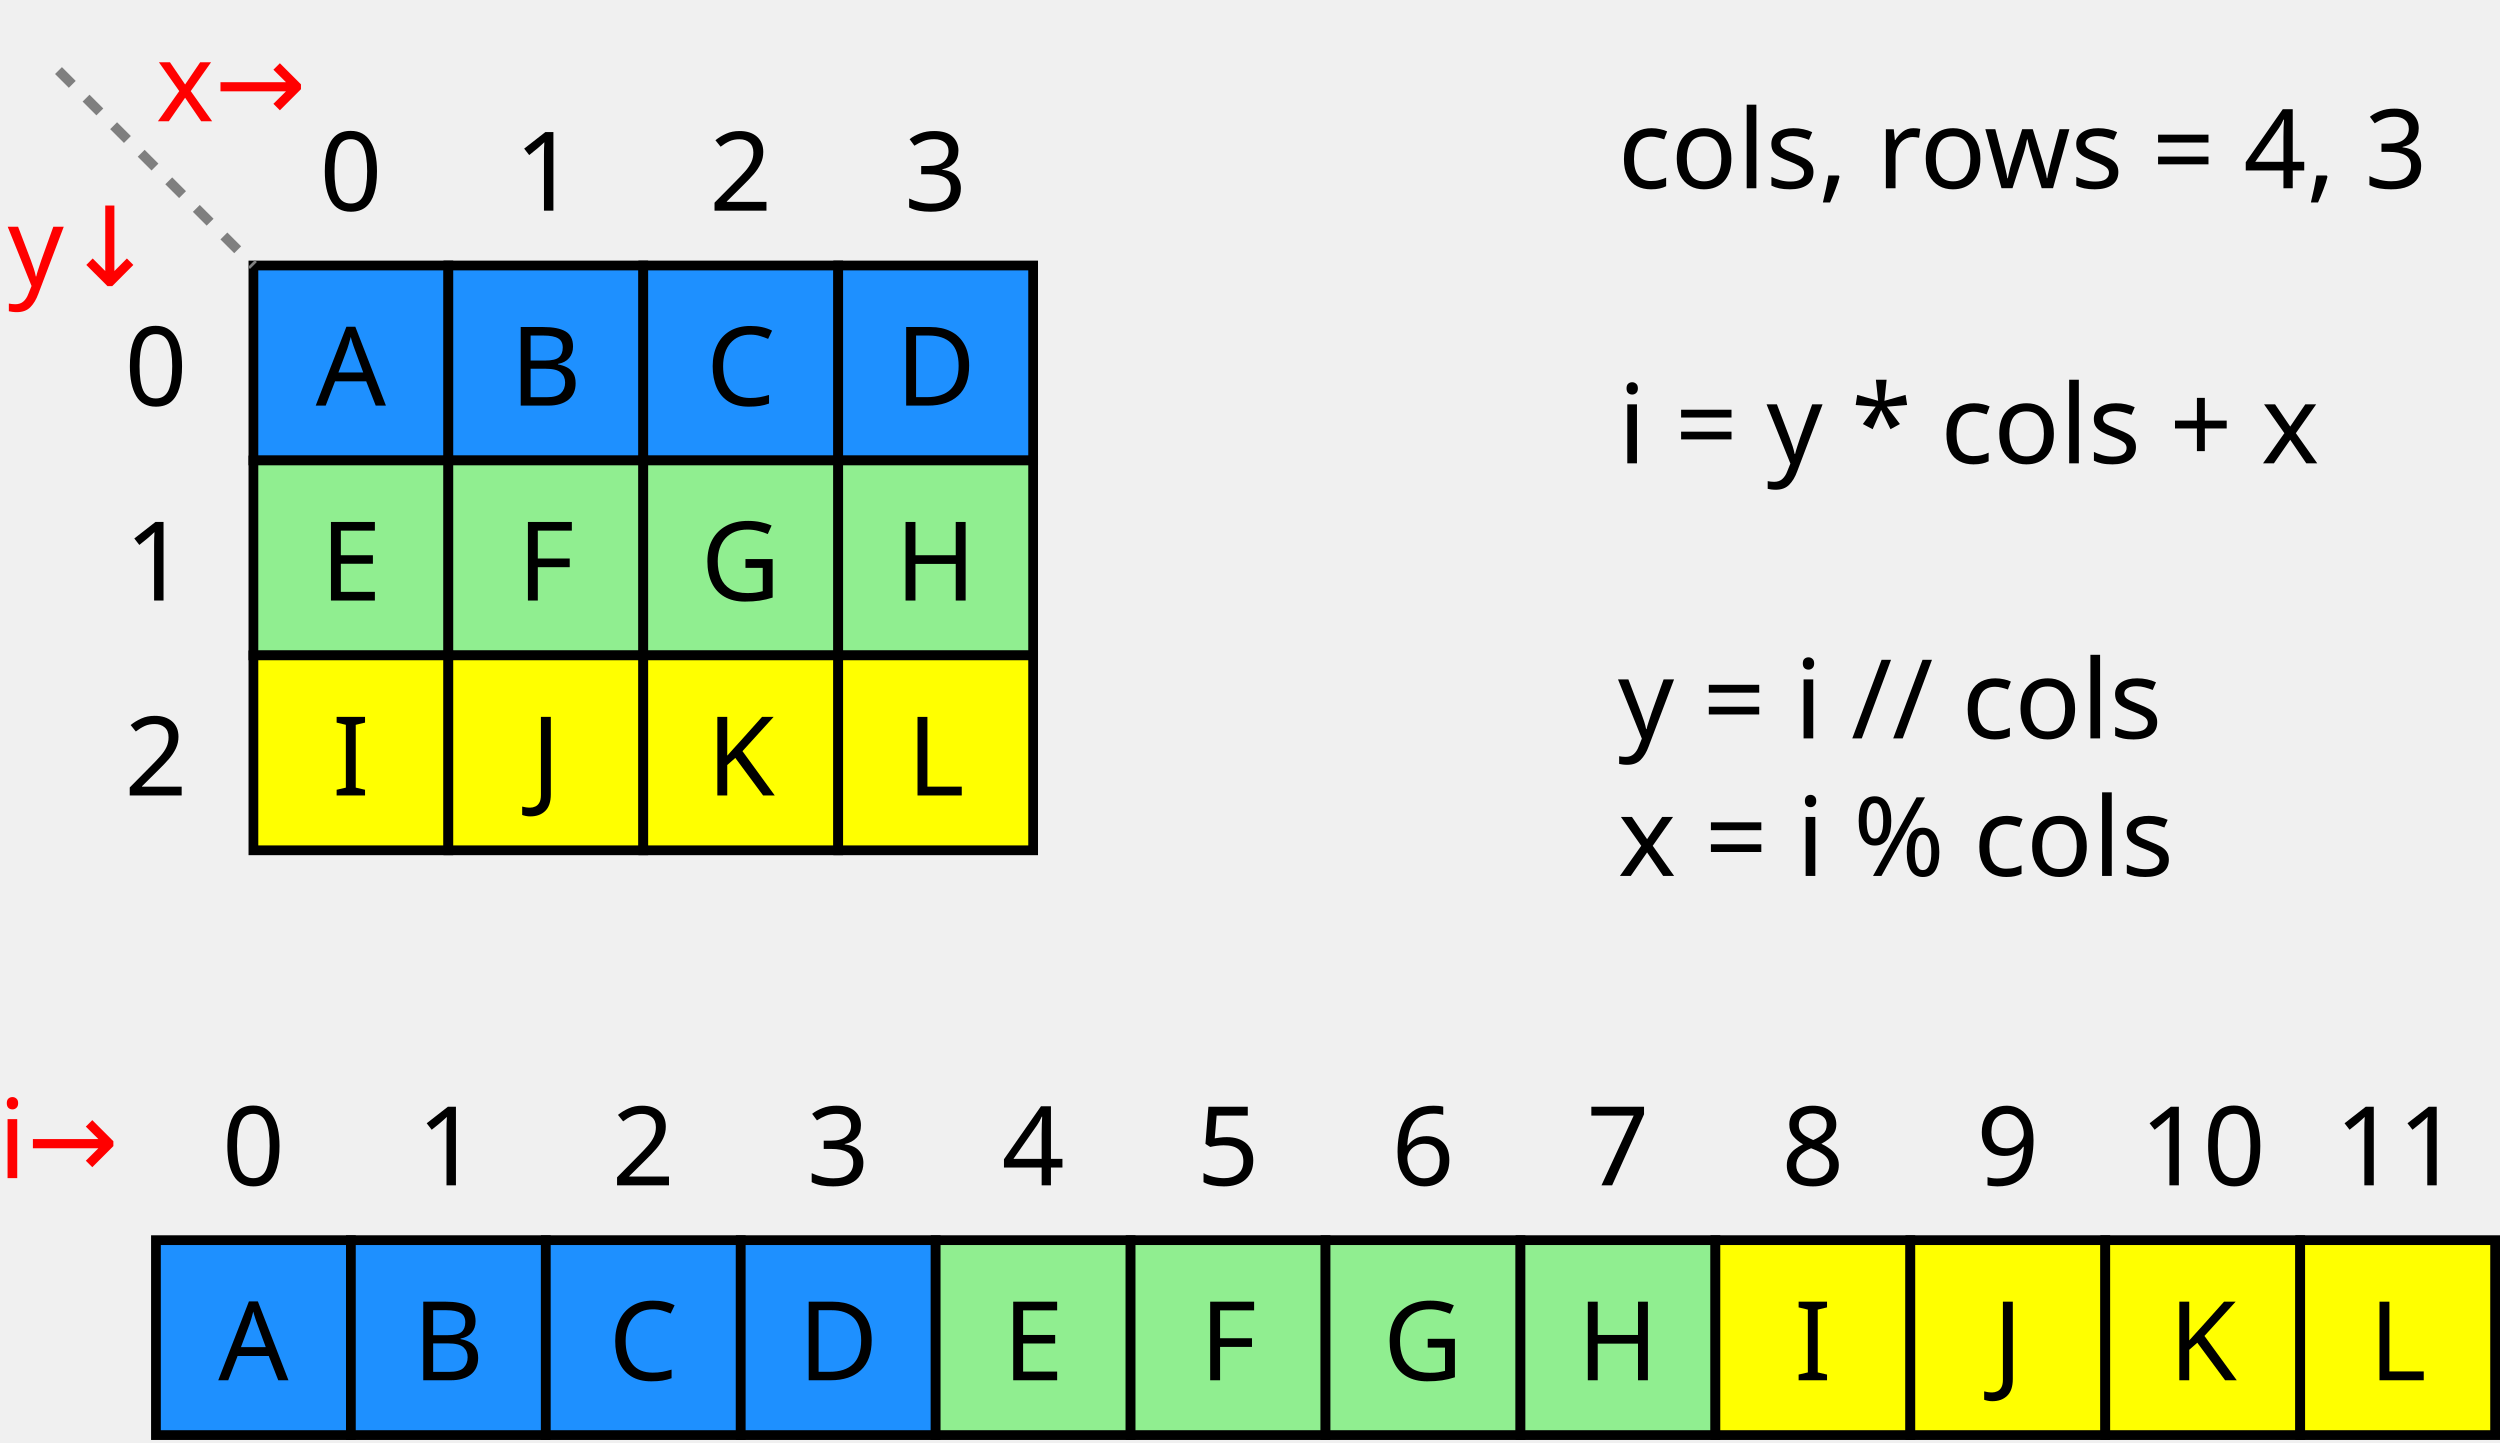
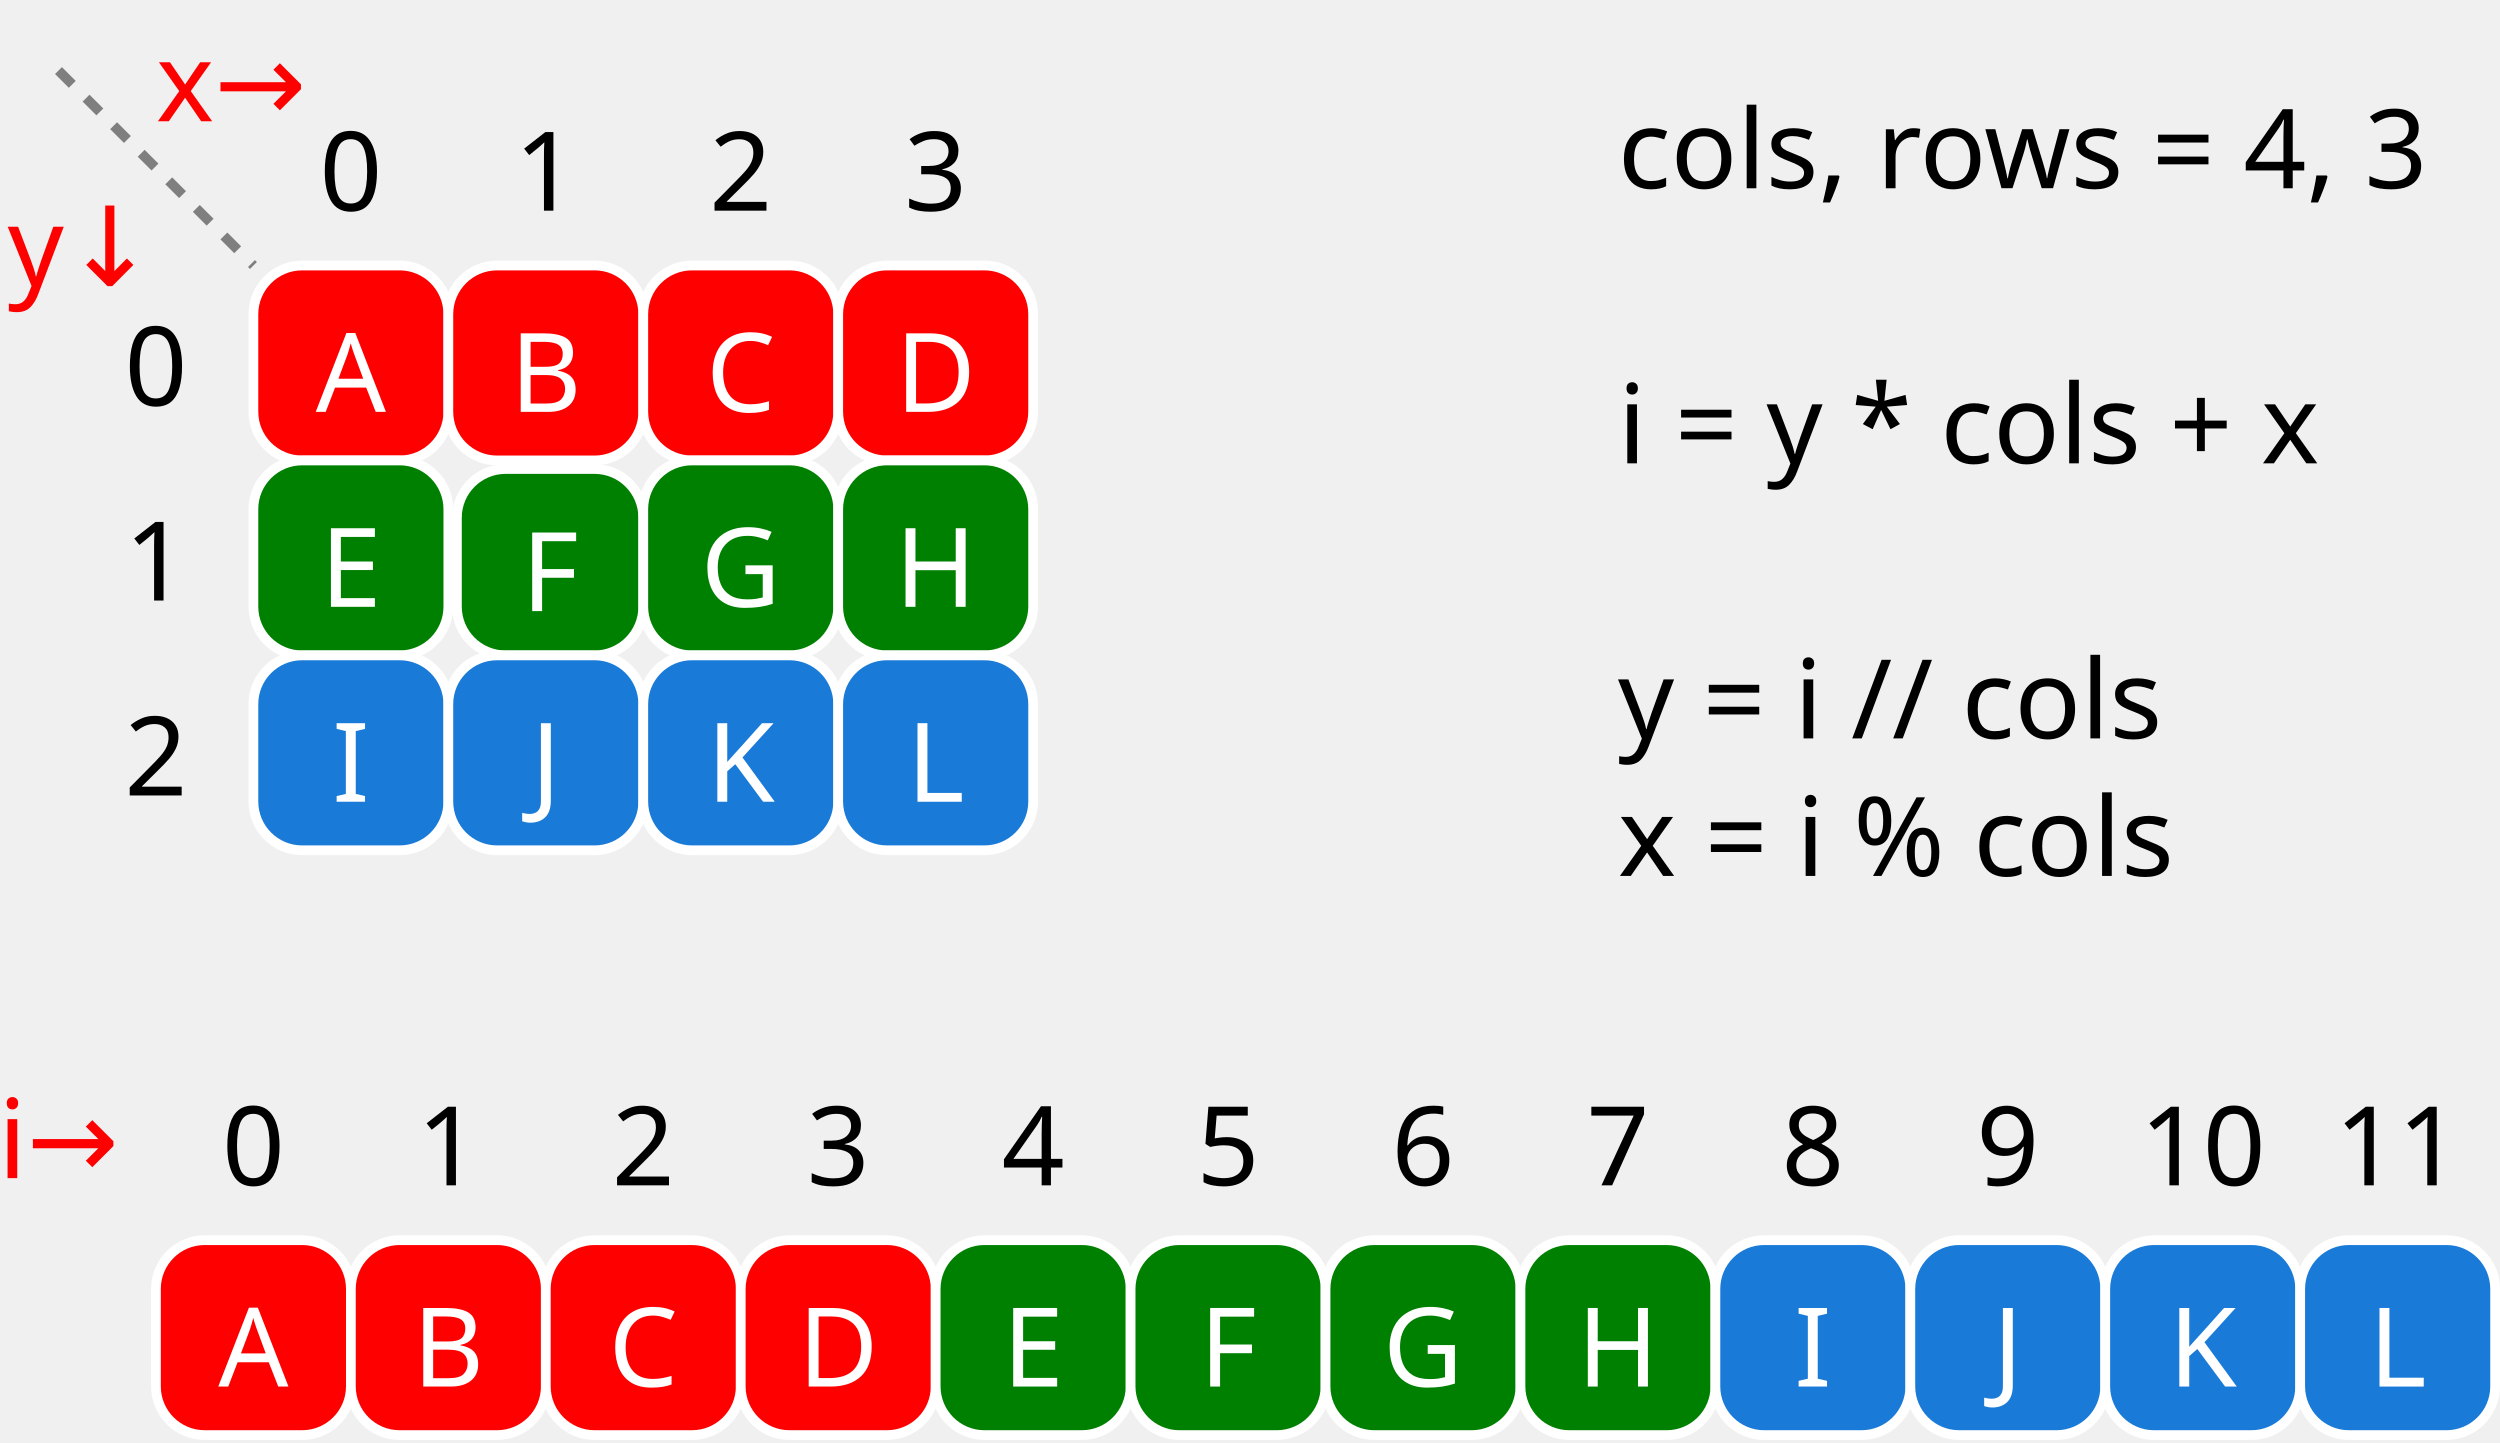
<svg xmlns="http://www.w3.org/2000/svg" width="26cm" height="15cm" viewBox="128 166 513 295">
-   <defs />
+   <g id="Background" />
+   <g id="Background" />
+   <g id="Background" />
  <g id="Background" />
  <g id="Background">
-     <rect style="fill: #1e90ff; fill-opacity: 1; stroke-opacity: 1; stroke-width: 2; stroke: #000000" x="180" y="220" width="40" height="40" rx="0" ry="0" />
-     <rect style="fill: #1e90ff; fill-opacity: 1; stroke-opacity: 1; stroke-width: 2; stroke: #000000" x="220" y="220" width="40" height="40" rx="0" ry="0" />
-     <rect style="fill: #1e90ff; fill-opacity: 1; stroke-opacity: 1; stroke-width: 2; stroke: #000000" x="260" y="220" width="40" height="40" rx="0" ry="0" />
-     <rect style="fill: #1e90ff; fill-opacity: 1; stroke-opacity: 1; stroke-width: 2; stroke: #000000" x="300" y="220" width="40" height="40" rx="0" ry="0" />
-     <text font-size="22.578" style="fill: #000000; fill-opacity: 1; stroke: none;text-anchor:middle;font-family:sans-serif;font-style:normal;font-weight:normal" x="200" y="248.75">
-       <tspan x="200" y="248.75">A</tspan>
-     </text>
-     <text font-size="22.578" style="fill: #000000; fill-opacity: 1; stroke: none;text-anchor:middle;font-family:sans-serif;font-style:normal;font-weight:normal" x="240" y="248.75">
-       <tspan x="240" y="248.75">B</tspan>
-     </text>
-     <text font-size="22.578" style="fill: #000000; fill-opacity: 1; stroke: none;text-anchor:middle;font-family:sans-serif;font-style:normal;font-weight:normal" x="280" y="248.75">
-       <tspan x="280" y="248.75">C</tspan>
-     </text>
-     <text font-size="22.578" style="fill: #000000; fill-opacity: 1; stroke: none;text-anchor:middle;font-family:sans-serif;font-style:normal;font-weight:normal" x="320" y="248.75">
-       <tspan x="320" y="248.75">D</tspan>
-     </text>
-     <rect style="fill: #90ee90; fill-opacity: 1; stroke-opacity: 1; stroke-width: 2; stroke: #000000" x="180" y="260" width="40" height="40" rx="0" ry="0" />
-     <rect style="fill: #90ee90; fill-opacity: 1; stroke-opacity: 1; stroke-width: 2; stroke: #000000" x="220" y="260" width="40" height="40" rx="0" ry="0" />
-     <rect style="fill: #90ee90; fill-opacity: 1; stroke-opacity: 1; stroke-width: 2; stroke: #000000" x="260" y="260" width="40" height="40" rx="0" ry="0" />
-     <rect style="fill: #90ee90; fill-opacity: 1; stroke-opacity: 1; stroke-width: 2; stroke: #000000" x="300" y="260" width="40" height="40" rx="0" ry="0" />
-     <text font-size="22.578" style="fill: #000000; fill-opacity: 1; stroke: none;text-anchor:middle;font-family:sans-serif;font-style:normal;font-weight:normal" x="200" y="288.75">
-       <tspan x="200" y="288.75">E</tspan>
-     </text>
-     <text font-size="22.578" style="fill: #000000; fill-opacity: 1; stroke: none;text-anchor:middle;font-family:sans-serif;font-style:normal;font-weight:normal" x="240" y="288.75">
-       <tspan x="240" y="288.75">F</tspan>
-     </text>
-     <text font-size="22.578" style="fill: #000000; fill-opacity: 1; stroke: none;text-anchor:middle;font-family:sans-serif;font-style:normal;font-weight:normal" x="280" y="288.75">
-       <tspan x="280" y="288.75">G</tspan>
-     </text>
-     <text font-size="22.578" style="fill: #000000; fill-opacity: 1; stroke: none;text-anchor:middle;font-family:sans-serif;font-style:normal;font-weight:normal" x="320" y="288.75">
-       <tspan x="320" y="288.75">H</tspan>
-     </text>
-     <rect style="fill: #ffff00; fill-opacity: 1; stroke-opacity: 1; stroke-width: 2; stroke: #000000" x="180" y="300" width="40" height="40" rx="0" ry="0" />
-     <rect style="fill: #ffff00; fill-opacity: 1; stroke-opacity: 1; stroke-width: 2; stroke: #000000" x="220" y="300" width="40" height="40" rx="0" ry="0" />
-     <rect style="fill: #ffff00; fill-opacity: 1; stroke-opacity: 1; stroke-width: 2; stroke: #000000" x="260" y="300" width="40" height="40" rx="0" ry="0" />
-     <rect style="fill: #ffff00; fill-opacity: 1; stroke-opacity: 1; stroke-width: 2; stroke: #000000" x="300" y="300" width="40" height="40" rx="0" ry="0" />
-     <text font-size="22.578" style="fill: #000000; fill-opacity: 1; stroke: none;text-anchor:middle;font-family:sans-serif;font-style:normal;font-weight:normal" x="200" y="328.75">
-       <tspan x="200" y="328.75">I</tspan>
-     </text>
-     <text font-size="22.578" style="fill: #000000; fill-opacity: 1; stroke: none;text-anchor:middle;font-family:sans-serif;font-style:normal;font-weight:normal" x="240" y="328.75">
-       <tspan x="240" y="328.75">J</tspan>
-     </text>
-     <text font-size="22.578" style="fill: #000000; fill-opacity: 1; stroke: none;text-anchor:middle;font-family:sans-serif;font-style:normal;font-weight:normal" x="280" y="328.75">
-       <tspan x="280" y="328.75">K</tspan>
-     </text>
-     <text font-size="22.578" style="fill: #000000; fill-opacity: 1; stroke: none;text-anchor:middle;font-family:sans-serif;font-style:normal;font-weight:normal" x="320" y="328.75">
-       <tspan x="320" y="328.75">L</tspan>
-     </text>
    <line style="fill: none; stroke-opacity: 1; stroke-width: 2; stroke-dasharray: 4; stroke: #7f7f7f" x1="140" y1="180" x2="180" y2="220" />
    <text font-size="22.578" style="fill: #ff0000; fill-opacity: 1; stroke: none;text-anchor:start;font-family:sans-serif;font-style:normal;font-weight:normal" x="160" y="190.4">
      <tspan x="160" y="190.4">x→</tspan>
    </text>
    <text font-size="22.578" style="fill: #000000; fill-opacity: 1; stroke: none;text-anchor:middle;font-family:sans-serif;font-style:normal;font-weight:normal" x="200" y="208.75">
      <tspan x="200" y="208.75">0</tspan>
    </text>
    <text font-size="22.578" style="fill: #000000; fill-opacity: 1; stroke: none;text-anchor:middle;font-family:sans-serif;font-style:normal;font-weight:normal" x="240" y="208.75">
      <tspan x="240" y="208.75">1</tspan>
    </text>
    <text font-size="22.578" style="fill: #000000; fill-opacity: 1; stroke: none;text-anchor:middle;font-family:sans-serif;font-style:normal;font-weight:normal" x="280" y="208.75">
      <tspan x="280" y="208.75">2</tspan>
    </text>
    <text font-size="22.578" style="fill: #000000; fill-opacity: 1; stroke: none;text-anchor:middle;font-family:sans-serif;font-style:normal;font-weight:normal" x="320" y="208.75">
      <tspan x="320" y="208.75">3</tspan>
    </text>
    <text font-size="22.578" style="fill: #ff0000; fill-opacity: 1; stroke: none;text-anchor:end;font-family:sans-serif;font-style:normal;font-weight:normal" x="160" y="224.15">
      <tspan x="160" y="224.15">y↓</tspan>
    </text>
    <text font-size="22.578" style="fill: #000000; fill-opacity: 1; stroke: none;text-anchor:middle;font-family:sans-serif;font-style:normal;font-weight:normal" x="160" y="248.75">
      <tspan x="160" y="248.75">0</tspan>
    </text>
    <text font-size="22.578" style="fill: #000000; fill-opacity: 1; stroke: none;text-anchor:middle;font-family:sans-serif;font-style:normal;font-weight:normal" x="160" y="288.75">
      <tspan x="160" y="288.75">1</tspan>
    </text>
    <text font-size="22.578" style="fill: #000000; fill-opacity: 1; stroke: none;text-anchor:middle;font-family:sans-serif;font-style:normal;font-weight:normal" x="160" y="328.75">
      <tspan x="160" y="328.75">2</tspan>
-     </text>
-     <rect style="fill: #1e90ff; fill-opacity: 1; stroke-opacity: 1; stroke-width: 2; stroke: #000000" x="160" y="420" width="40" height="40" rx="0" ry="0" />
-     <rect style="fill: #1e90ff; fill-opacity: 1; stroke-opacity: 1; stroke-width: 2; stroke: #000000" x="200" y="420" width="40" height="40" rx="0" ry="0" />
-     <rect style="fill: #1e90ff; fill-opacity: 1; stroke-opacity: 1; stroke-width: 2; stroke: #000000" x="240" y="420" width="40" height="40" rx="0" ry="0" />
-     <rect style="fill: #1e90ff; fill-opacity: 1; stroke-opacity: 1; stroke-width: 2; stroke: #000000" x="280" y="420" width="40" height="40" rx="0" ry="0" />
-     <text font-size="22.578" style="fill: #000000; fill-opacity: 1; stroke: none;text-anchor:middle;font-family:sans-serif;font-style:normal;font-weight:normal" x="180" y="448.75">
-       <tspan x="180" y="448.75">A</tspan>
-     </text>
-     <text font-size="22.578" style="fill: #000000; fill-opacity: 1; stroke: none;text-anchor:middle;font-family:sans-serif;font-style:normal;font-weight:normal" x="220" y="448.75">
-       <tspan x="220" y="448.75">B</tspan>
-     </text>
-     <text font-size="22.578" style="fill: #000000; fill-opacity: 1; stroke: none;text-anchor:middle;font-family:sans-serif;font-style:normal;font-weight:normal" x="260" y="448.75">
-       <tspan x="260" y="448.75">C</tspan>
-     </text>
-     <text font-size="22.578" style="fill: #000000; fill-opacity: 1; stroke: none;text-anchor:middle;font-family:sans-serif;font-style:normal;font-weight:normal" x="300" y="448.75">
-       <tspan x="300" y="448.75">D</tspan>
-     </text>
-     <rect style="fill: #90ee90; fill-opacity: 1; stroke-opacity: 1; stroke-width: 2; stroke: #000000" x="320" y="420" width="40" height="40" rx="0" ry="0" />
-     <rect style="fill: #90ee90; fill-opacity: 1; stroke-opacity: 1; stroke-width: 2; stroke: #000000" x="360" y="420" width="40" height="40" rx="0" ry="0" />
-     <rect style="fill: #90ee90; fill-opacity: 1; stroke-opacity: 1; stroke-width: 2; stroke: #000000" x="400" y="420" width="40" height="40" rx="0" ry="0" />
-     <rect style="fill: #90ee90; fill-opacity: 1; stroke-opacity: 1; stroke-width: 2; stroke: #000000" x="440" y="420" width="40" height="40" rx="0" ry="0" />
-     <text font-size="22.578" style="fill: #000000; fill-opacity: 1; stroke: none;text-anchor:middle;font-family:sans-serif;font-style:normal;font-weight:normal" x="340" y="448.75">
-       <tspan x="340" y="448.75">E</tspan>
-     </text>
-     <text font-size="22.578" style="fill: #000000; fill-opacity: 1; stroke: none;text-anchor:middle;font-family:sans-serif;font-style:normal;font-weight:normal" x="380" y="448.75">
-       <tspan x="380" y="448.75">F</tspan>
-     </text>
-     <text font-size="22.578" style="fill: #000000; fill-opacity: 1; stroke: none;text-anchor:middle;font-family:sans-serif;font-style:normal;font-weight:normal" x="420" y="448.75">
-       <tspan x="420" y="448.75">G</tspan>
-     </text>
-     <text font-size="22.578" style="fill: #000000; fill-opacity: 1; stroke: none;text-anchor:middle;font-family:sans-serif;font-style:normal;font-weight:normal" x="460" y="448.75">
-       <tspan x="460" y="448.75">H</tspan>
-     </text>
-     <rect style="fill: #ffff00; fill-opacity: 1; stroke-opacity: 1; stroke-width: 2; stroke: #000000" x="480" y="420" width="40" height="40" rx="0" ry="0" />
-     <rect style="fill: #ffff00; fill-opacity: 1; stroke-opacity: 1; stroke-width: 2; stroke: #000000" x="520" y="420" width="40" height="40" rx="0" ry="0" />
-     <rect style="fill: #ffff00; fill-opacity: 1; stroke-opacity: 1; stroke-width: 2; stroke: #000000" x="560" y="420" width="40" height="40" rx="0" ry="0" />
-     <rect style="fill: #ffff00; fill-opacity: 1; stroke-opacity: 1; stroke-width: 2; stroke: #000000" x="600" y="420" width="40" height="40" rx="0" ry="0" />
-     <text font-size="22.578" style="fill: #000000; fill-opacity: 1; stroke: none;text-anchor:middle;font-family:sans-serif;font-style:normal;font-weight:normal" x="500" y="448.75">
-       <tspan x="500" y="448.75">I</tspan>
-     </text>
-     <text font-size="22.578" style="fill: #000000; fill-opacity: 1; stroke: none;text-anchor:middle;font-family:sans-serif;font-style:normal;font-weight:normal" x="540" y="448.75">
-       <tspan x="540" y="448.75">J</tspan>
-     </text>
-     <text font-size="22.578" style="fill: #000000; fill-opacity: 1; stroke: none;text-anchor:middle;font-family:sans-serif;font-style:normal;font-weight:normal" x="580" y="448.75">
-       <tspan x="580" y="448.75">K</tspan>
-     </text>
-     <text font-size="22.578" style="fill: #000000; fill-opacity: 1; stroke: none;text-anchor:middle;font-family:sans-serif;font-style:normal;font-weight:normal" x="620" y="448.75">
-       <tspan x="620" y="448.75">L</tspan>
    </text>
    <text font-size="22.578" style="fill: #000000; fill-opacity: 1; stroke: none;text-anchor:start;font-family:sans-serif;font-style:normal;font-weight:normal" x="460" y="204.15">
      <tspan x="460" y="204.15">cols, rows = 4, 3</tspan>
      <tspan x="460" y="232.372" />
      <tspan x="460" y="260.594">i = y * cols + x</tspan>
      <tspan x="460" y="288.817" />
      <tspan x="460" y="317.039">y = i // cols</tspan>
      <tspan x="460" y="345.261">x = i % cols </tspan>
    </text>
    <text font-size="22.578" style="fill: #ff0000; fill-opacity: 1; stroke: none;text-anchor:middle;font-family:sans-serif;font-style:normal;font-weight:normal" x="140" y="407.275">
      <tspan x="140" y="407.275">i→</tspan>
    </text>
    <text font-size="22.578" style="fill: #000000; fill-opacity: 1; stroke: none;text-anchor:middle;font-family:sans-serif;font-style:normal;font-weight:normal" x="180" y="408.75">
      <tspan x="180" y="408.75">0</tspan>
    </text>
    <text font-size="22.578" style="fill: #000000; fill-opacity: 1; stroke: none;text-anchor:middle;font-family:sans-serif;font-style:normal;font-weight:normal" x="220" y="408.75">
      <tspan x="220" y="408.75">1</tspan>
    </text>
    <text font-size="22.578" style="fill: #000000; fill-opacity: 1; stroke: none;text-anchor:middle;font-family:sans-serif;font-style:normal;font-weight:normal" x="260" y="408.75">
      <tspan x="260" y="408.75">2</tspan>
    </text>
    <text font-size="22.578" style="fill: #000000; fill-opacity: 1; stroke: none;text-anchor:middle;font-family:sans-serif;font-style:normal;font-weight:normal" x="300" y="408.75">
      <tspan x="300" y="408.75">3</tspan>
    </text>
    <text font-size="22.578" style="fill: #000000; fill-opacity: 1; stroke: none;text-anchor:middle;font-family:sans-serif;font-style:normal;font-weight:normal" x="340" y="408.75">
      <tspan x="340" y="408.75">4</tspan>
    </text>
    <text font-size="22.578" style="fill: #000000; fill-opacity: 1; stroke: none;text-anchor:middle;font-family:sans-serif;font-style:normal;font-weight:normal" x="380" y="408.75">
      <tspan x="380" y="408.75">5</tspan>
    </text>
    <text font-size="22.578" style="fill: #000000; fill-opacity: 1; stroke: none;text-anchor:middle;font-family:sans-serif;font-style:normal;font-weight:normal" x="420" y="408.75">
      <tspan x="420" y="408.75">6</tspan>
    </text>
    <text font-size="22.578" style="fill: #000000; fill-opacity: 1; stroke: none;text-anchor:middle;font-family:sans-serif;font-style:normal;font-weight:normal" x="460" y="408.75">
      <tspan x="460" y="408.75">7</tspan>
    </text>
    <text font-size="22.578" style="fill: #000000; fill-opacity: 1; stroke: none;text-anchor:middle;font-family:sans-serif;font-style:normal;font-weight:normal" x="500" y="408.75">
      <tspan x="500" y="408.75">8</tspan>
    </text>
    <text font-size="22.578" style="fill: #000000; fill-opacity: 1; stroke: none;text-anchor:middle;font-family:sans-serif;font-style:normal;font-weight:normal" x="540" y="408.75">
      <tspan x="540" y="408.75">9</tspan>
    </text>
    <text font-size="22.578" style="fill: #000000; fill-opacity: 1; stroke: none;text-anchor:middle;font-family:sans-serif;font-style:normal;font-weight:normal" x="580" y="408.75">
      <tspan x="580" y="408.75">10</tspan>
    </text>
    <text font-size="22.578" style="fill: #000000; fill-opacity: 1; stroke: none;text-anchor:middle;font-family:sans-serif;font-style:normal;font-weight:normal" x="620" y="408.75">
      <tspan x="620" y="408.75">11</tspan>
    </text>
+     <g>
+       <rect style="fill: #ff0000; fill-opacity: 1; stroke-opacity: 1; stroke-width: 2; stroke: #ffffff" x="160" y="420" width="40" height="40" rx="10" ry="10" />
+       <text font-size="22.578" style="fill: #ffffff; fill-opacity: 1; stroke: none;text-anchor:middle;font-family:sans-serif;font-style:normal;font-weight:normal" x="180" y="450.039">
+         <tspan x="180" y="450.039">A</tspan>
+       </text>
+     </g>
+     <g>
+       <rect style="fill: #ff0000; fill-opacity: 1; stroke-opacity: 1; stroke-width: 2; stroke: #ffffff" x="200" y="420" width="40" height="40" rx="10" ry="10" />
+       <text font-size="22.578" style="fill: #ffffff; fill-opacity: 1; stroke: none;text-anchor:middle;font-family:sans-serif;font-style:normal;font-weight:normal" x="220" y="450.039">
+         <tspan x="220" y="450.039">B</tspan>
+       </text>
+     </g>
+     <g>
+       <rect style="fill: #ff0000; fill-opacity: 1; stroke-opacity: 1; stroke-width: 2; stroke: #ffffff" x="240" y="420" width="40" height="40" rx="10" ry="10" />
+       <text font-size="22.578" style="fill: #ffffff; fill-opacity: 1; stroke: none;text-anchor:middle;font-family:sans-serif;font-style:normal;font-weight:normal" x="260" y="450.039">
+         <tspan x="260" y="450.039">C</tspan>
+       </text>
+     </g>
+     <g>
+       <rect style="fill: #ff0000; fill-opacity: 1; stroke-opacity: 1; stroke-width: 2; stroke: #ffffff" x="280" y="420" width="40" height="40" rx="10" ry="10" />
+       <text font-size="22.578" style="fill: #ffffff; fill-opacity: 1; stroke: none;text-anchor:middle;font-family:sans-serif;font-style:normal;font-weight:normal" x="300" y="450.039">
+         <tspan x="300" y="450.039">D</tspan>
+       </text>
+     </g>
+     <g>
+       <rect style="fill: #008000; fill-opacity: 1; stroke-opacity: 1; stroke-width: 2; stroke: #ffffff" x="320" y="420" width="40" height="40" rx="10" ry="10" />
+       <text font-size="22.578" style="fill: #ffffff; fill-opacity: 1; stroke: none;text-anchor:middle;font-family:sans-serif;font-style:normal;font-weight:normal" x="340" y="450.039">
+         <tspan x="340" y="450.039">E</tspan>
+       </text>
+     </g>
+     <g>
+       <rect style="fill: #008000; fill-opacity: 1; stroke-opacity: 1; stroke-width: 2; stroke: #ffffff" x="360" y="420" width="40" height="40" rx="10" ry="10" />
+       <text font-size="22.578" style="fill: #ffffff; fill-opacity: 1; stroke: none;text-anchor:middle;font-family:sans-serif;font-style:normal;font-weight:normal" x="380" y="450.039">
+         <tspan x="380" y="450.039">F</tspan>
+       </text>
+     </g>
+     <g>
+       <rect style="fill: #008000; fill-opacity: 1; stroke-opacity: 1; stroke-width: 2; stroke: #ffffff" x="400" y="420" width="40" height="40" rx="10" ry="10" />
+       <text font-size="22.578" style="fill: #ffffff; fill-opacity: 1; stroke: none;text-anchor:middle;font-family:sans-serif;font-style:normal;font-weight:normal" x="420" y="450.039">
+         <tspan x="420" y="450.039">G</tspan>
+       </text>
+     </g>
+     <g>
+       <rect style="fill: #008000; fill-opacity: 1; stroke-opacity: 1; stroke-width: 2; stroke: #ffffff" x="440" y="420" width="40" height="40" rx="10" ry="10" />
+       <text font-size="22.578" style="fill: #ffffff; fill-opacity: 1; stroke: none;text-anchor:middle;font-family:sans-serif;font-style:normal;font-weight:normal" x="460" y="450.039">
+         <tspan x="460" y="450.039">H</tspan>
+       </text>
+     </g>
+     <g>
+       <rect style="fill: #197ad8; fill-opacity: 1; stroke-opacity: 1; stroke-width: 2; stroke: #ffffff" x="480" y="420" width="40" height="40" rx="10" ry="10" />
+       <text font-size="22.578" style="fill: #ffffff; fill-opacity: 1; stroke: none;text-anchor:middle;font-family:sans-serif;font-style:normal;font-weight:normal" x="500" y="450.039">
+         <tspan x="500" y="450.039">I</tspan>
+       </text>
+     </g>
+     <g>
+       <rect style="fill: #197ad8; fill-opacity: 1; stroke-opacity: 1; stroke-width: 2; stroke: #ffffff" x="520" y="420" width="40" height="40" rx="10" ry="10" />
+       <text font-size="22.578" style="fill: #ffffff; fill-opacity: 1; stroke: none;text-anchor:middle;font-family:sans-serif;font-style:normal;font-weight:normal" x="540" y="450.039">
+         <tspan x="540" y="450.039">J</tspan>
+       </text>
+     </g>
+     <g>
+       <rect style="fill: #197ad8; fill-opacity: 1; stroke-opacity: 1; stroke-width: 2; stroke: #ffffff" x="560" y="420" width="40" height="40" rx="10" ry="10" />
+       <text font-size="22.578" style="fill: #ffffff; fill-opacity: 1; stroke: none;text-anchor:middle;font-family:sans-serif;font-style:normal;font-weight:normal" x="580" y="450.039">
+         <tspan x="580" y="450.039">K</tspan>
+       </text>
+     </g>
+     <g>
+       <rect style="fill: #197ad8; fill-opacity: 1; stroke-opacity: 1; stroke-width: 2; stroke: #ffffff" x="600" y="420" width="40" height="40" rx="10" ry="10" />
+       <text font-size="22.578" style="fill: #ffffff; fill-opacity: 1; stroke: none;text-anchor:middle;font-family:sans-serif;font-style:normal;font-weight:normal" x="620" y="450.039">
+         <tspan x="620" y="450.039">L</tspan>
+       </text>
+     </g>
+     <g>
+       <rect style="fill: #ff0000; fill-opacity: 1; stroke-opacity: 1; stroke-width: 2; stroke: #ffffff" x="180" y="220" width="40" height="40" rx="10" ry="10" />
+       <text font-size="22.578" style="fill: #ffffff; fill-opacity: 1; stroke: none;text-anchor:middle;font-family:sans-serif;font-style:normal;font-weight:normal" x="200" y="250.039">
+         <tspan x="200" y="250.039">A</tspan>
+       </text>
+     </g>
+     <g>
+       <rect style="fill: #ff0000; fill-opacity: 1; stroke-opacity: 1; stroke-width: 2; stroke: #ffffff" x="220" y="220" width="40" height="40" rx="10" ry="10" />
+       <text font-size="22.578" style="fill: #ffffff; fill-opacity: 1; stroke: none;text-anchor:middle;font-family:sans-serif;font-style:normal;font-weight:normal" x="240" y="250.039">
+         <tspan x="240" y="250.039">B</tspan>
+       </text>
+     </g>
+     <g>
+       <rect style="fill: #ff0000; fill-opacity: 1; stroke-opacity: 1; stroke-width: 2; stroke: #ffffff" x="260" y="220" width="40" height="40" rx="10" ry="10" />
+       <text font-size="22.578" style="fill: #ffffff; fill-opacity: 1; stroke: none;text-anchor:middle;font-family:sans-serif;font-style:normal;font-weight:normal" x="280" y="250.039">
+         <tspan x="280" y="250.039">C</tspan>
+       </text>
+     </g>
+     <g>
+       <rect style="fill: #ff0000; fill-opacity: 1; stroke-opacity: 1; stroke-width: 2; stroke: #ffffff" x="300" y="220" width="40" height="40" rx="10" ry="10" />
+       <text font-size="22.578" style="fill: #ffffff; fill-opacity: 1; stroke: none;text-anchor:middle;font-family:sans-serif;font-style:normal;font-weight:normal" x="320" y="250.039">
+         <tspan x="320" y="250.039">D</tspan>
+       </text>
+     </g>
+     <g>
+       <rect style="fill: #008000; fill-opacity: 1; stroke-opacity: 1; stroke-width: 2; stroke: #ffffff" x="180" y="260" width="40" height="40" rx="10" ry="10" />
+       <text font-size="22.578" style="fill: #ffffff; fill-opacity: 1; stroke: none;text-anchor:middle;font-family:sans-serif;font-style:normal;font-weight:normal" x="200" y="290.039">
+         <tspan x="200" y="290.039">E</tspan>
+       </text>
+     </g>
+     <g>
+       <rect style="fill: #008000; fill-opacity: 1; stroke-opacity: 1; stroke-width: 2; stroke: #ffffff" x="221.757" y="261.757" width="38.243" height="38.243" rx="10" ry="10" />
+       <text font-size="22.578" style="fill: #ffffff; fill-opacity: 1; stroke: none;text-anchor:middle;font-family:sans-serif;font-style:normal;font-weight:normal" x="240.879" y="290.918">
+         <tspan x="240.879" y="290.918">F</tspan>
+       </text>
+     </g>
+     <g>
+       <rect style="fill: #008000; fill-opacity: 1; stroke-opacity: 1; stroke-width: 2; stroke: #ffffff" x="260" y="260" width="40" height="40" rx="10" ry="10" />
+       <text font-size="22.578" style="fill: #ffffff; fill-opacity: 1; stroke: none;text-anchor:middle;font-family:sans-serif;font-style:normal;font-weight:normal" x="280" y="290.039">
+         <tspan x="280" y="290.039">G</tspan>
+       </text>
+     </g>
+     <g>
+       <rect style="fill: #008000; fill-opacity: 1; stroke-opacity: 1; stroke-width: 2; stroke: #ffffff" x="300" y="260" width="40" height="40" rx="10" ry="10" />
+       <text font-size="22.578" style="fill: #ffffff; fill-opacity: 1; stroke: none;text-anchor:middle;font-family:sans-serif;font-style:normal;font-weight:normal" x="320" y="290.039">
+         <tspan x="320" y="290.039">H</tspan>
+       </text>
+     </g>
+     <g>
+       <rect style="fill: #197ad8; fill-opacity: 1; stroke-opacity: 1; stroke-width: 2; stroke: #ffffff" x="180" y="300" width="40" height="40" rx="10" ry="10" />
+       <text font-size="22.578" style="fill: #ffffff; fill-opacity: 1; stroke: none;text-anchor:middle;font-family:sans-serif;font-style:normal;font-weight:normal" x="200" y="330.039">
+         <tspan x="200" y="330.039">I</tspan>
+       </text>
+     </g>
+     <g>
+       <rect style="fill: #197ad8; fill-opacity: 1; stroke-opacity: 1; stroke-width: 2; stroke: #ffffff" x="220" y="300" width="40" height="40" rx="10" ry="10" />
+       <text font-size="22.578" style="fill: #ffffff; fill-opacity: 1; stroke: none;text-anchor:middle;font-family:sans-serif;font-style:normal;font-weight:normal" x="240" y="330.039">
+         <tspan x="240" y="330.039">J</tspan>
+       </text>
+     </g>
+     <g>
+       <rect style="fill: #197ad8; fill-opacity: 1; stroke-opacity: 1; stroke-width: 2; stroke: #ffffff" x="260" y="300" width="40" height="40" rx="10" ry="10" />
+       <text font-size="22.578" style="fill: #ffffff; fill-opacity: 1; stroke: none;text-anchor:middle;font-family:sans-serif;font-style:normal;font-weight:normal" x="280" y="330.039">
+         <tspan x="280" y="330.039">K</tspan>
+       </text>
+     </g>
+     <g>
+       <rect style="fill: #197ad8; fill-opacity: 1; stroke-opacity: 1; stroke-width: 2; stroke: #ffffff" x="300" y="300" width="40" height="40" rx="10" ry="10" />
+       <text font-size="22.578" style="fill: #ffffff; fill-opacity: 1; stroke: none;text-anchor:middle;font-family:sans-serif;font-style:normal;font-weight:normal" x="320" y="330.039">
+         <tspan x="320" y="330.039">L</tspan>
+       </text>
+     </g>
  </g>
</svg>
